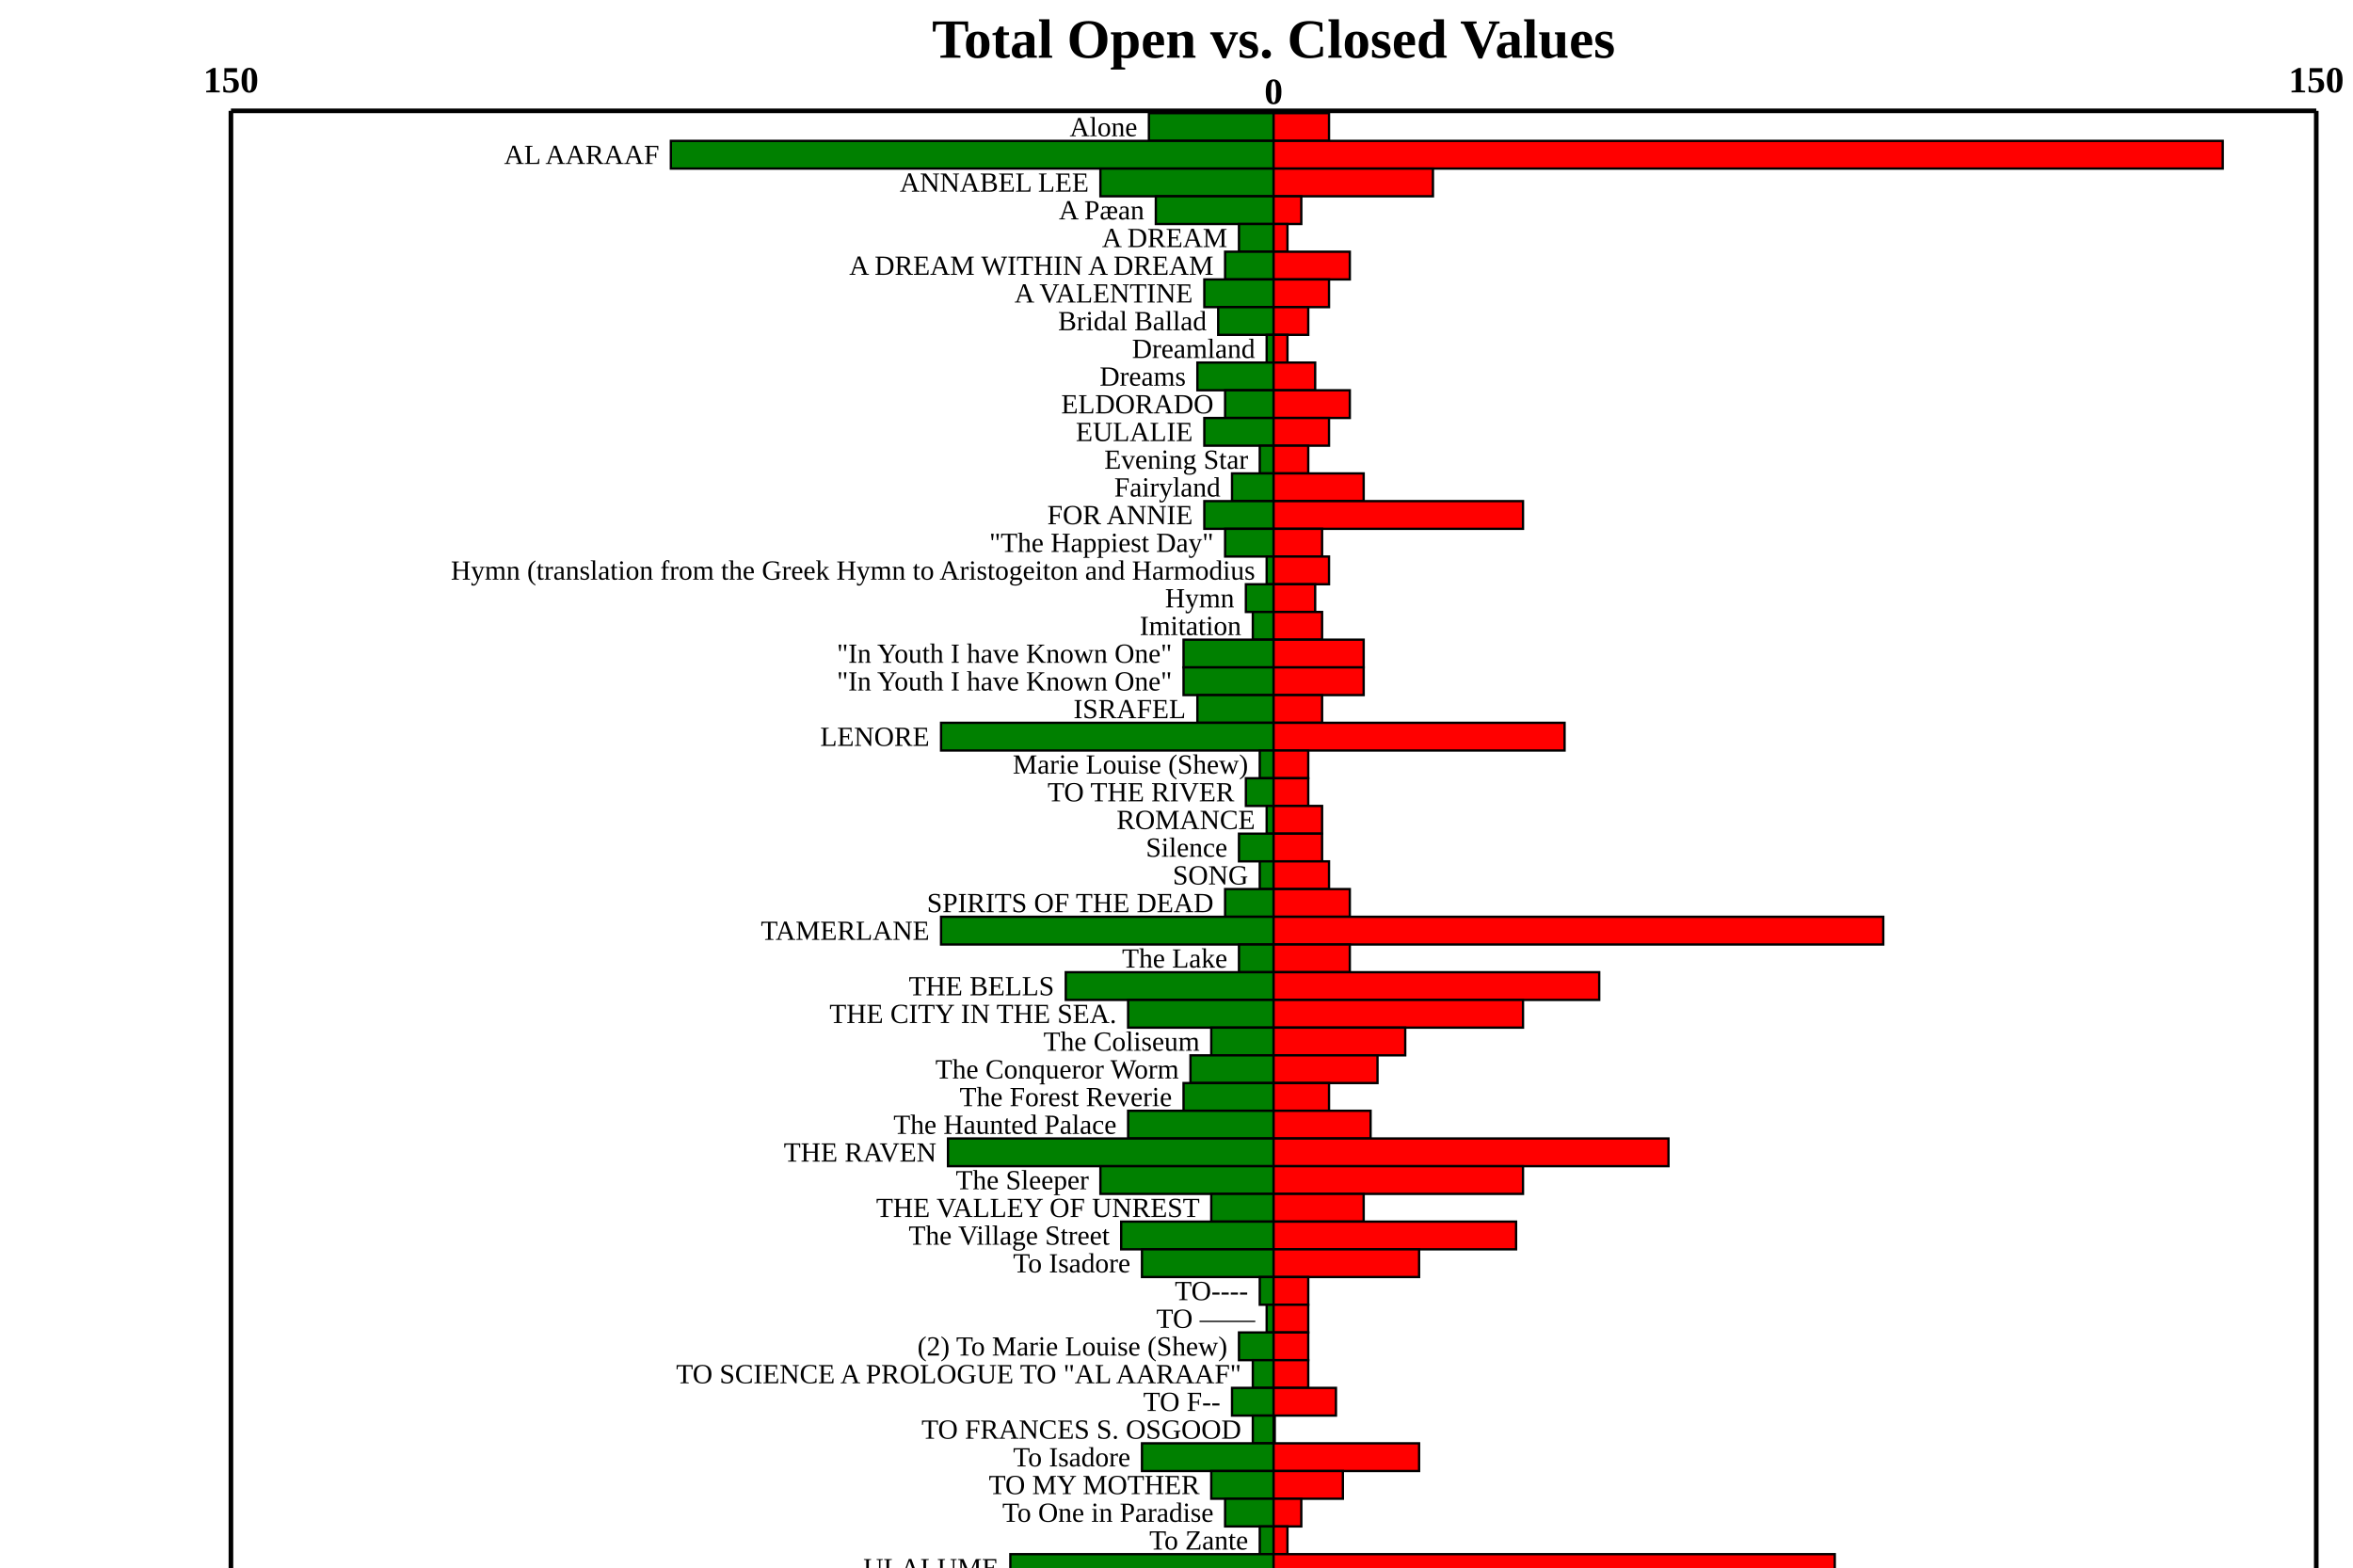
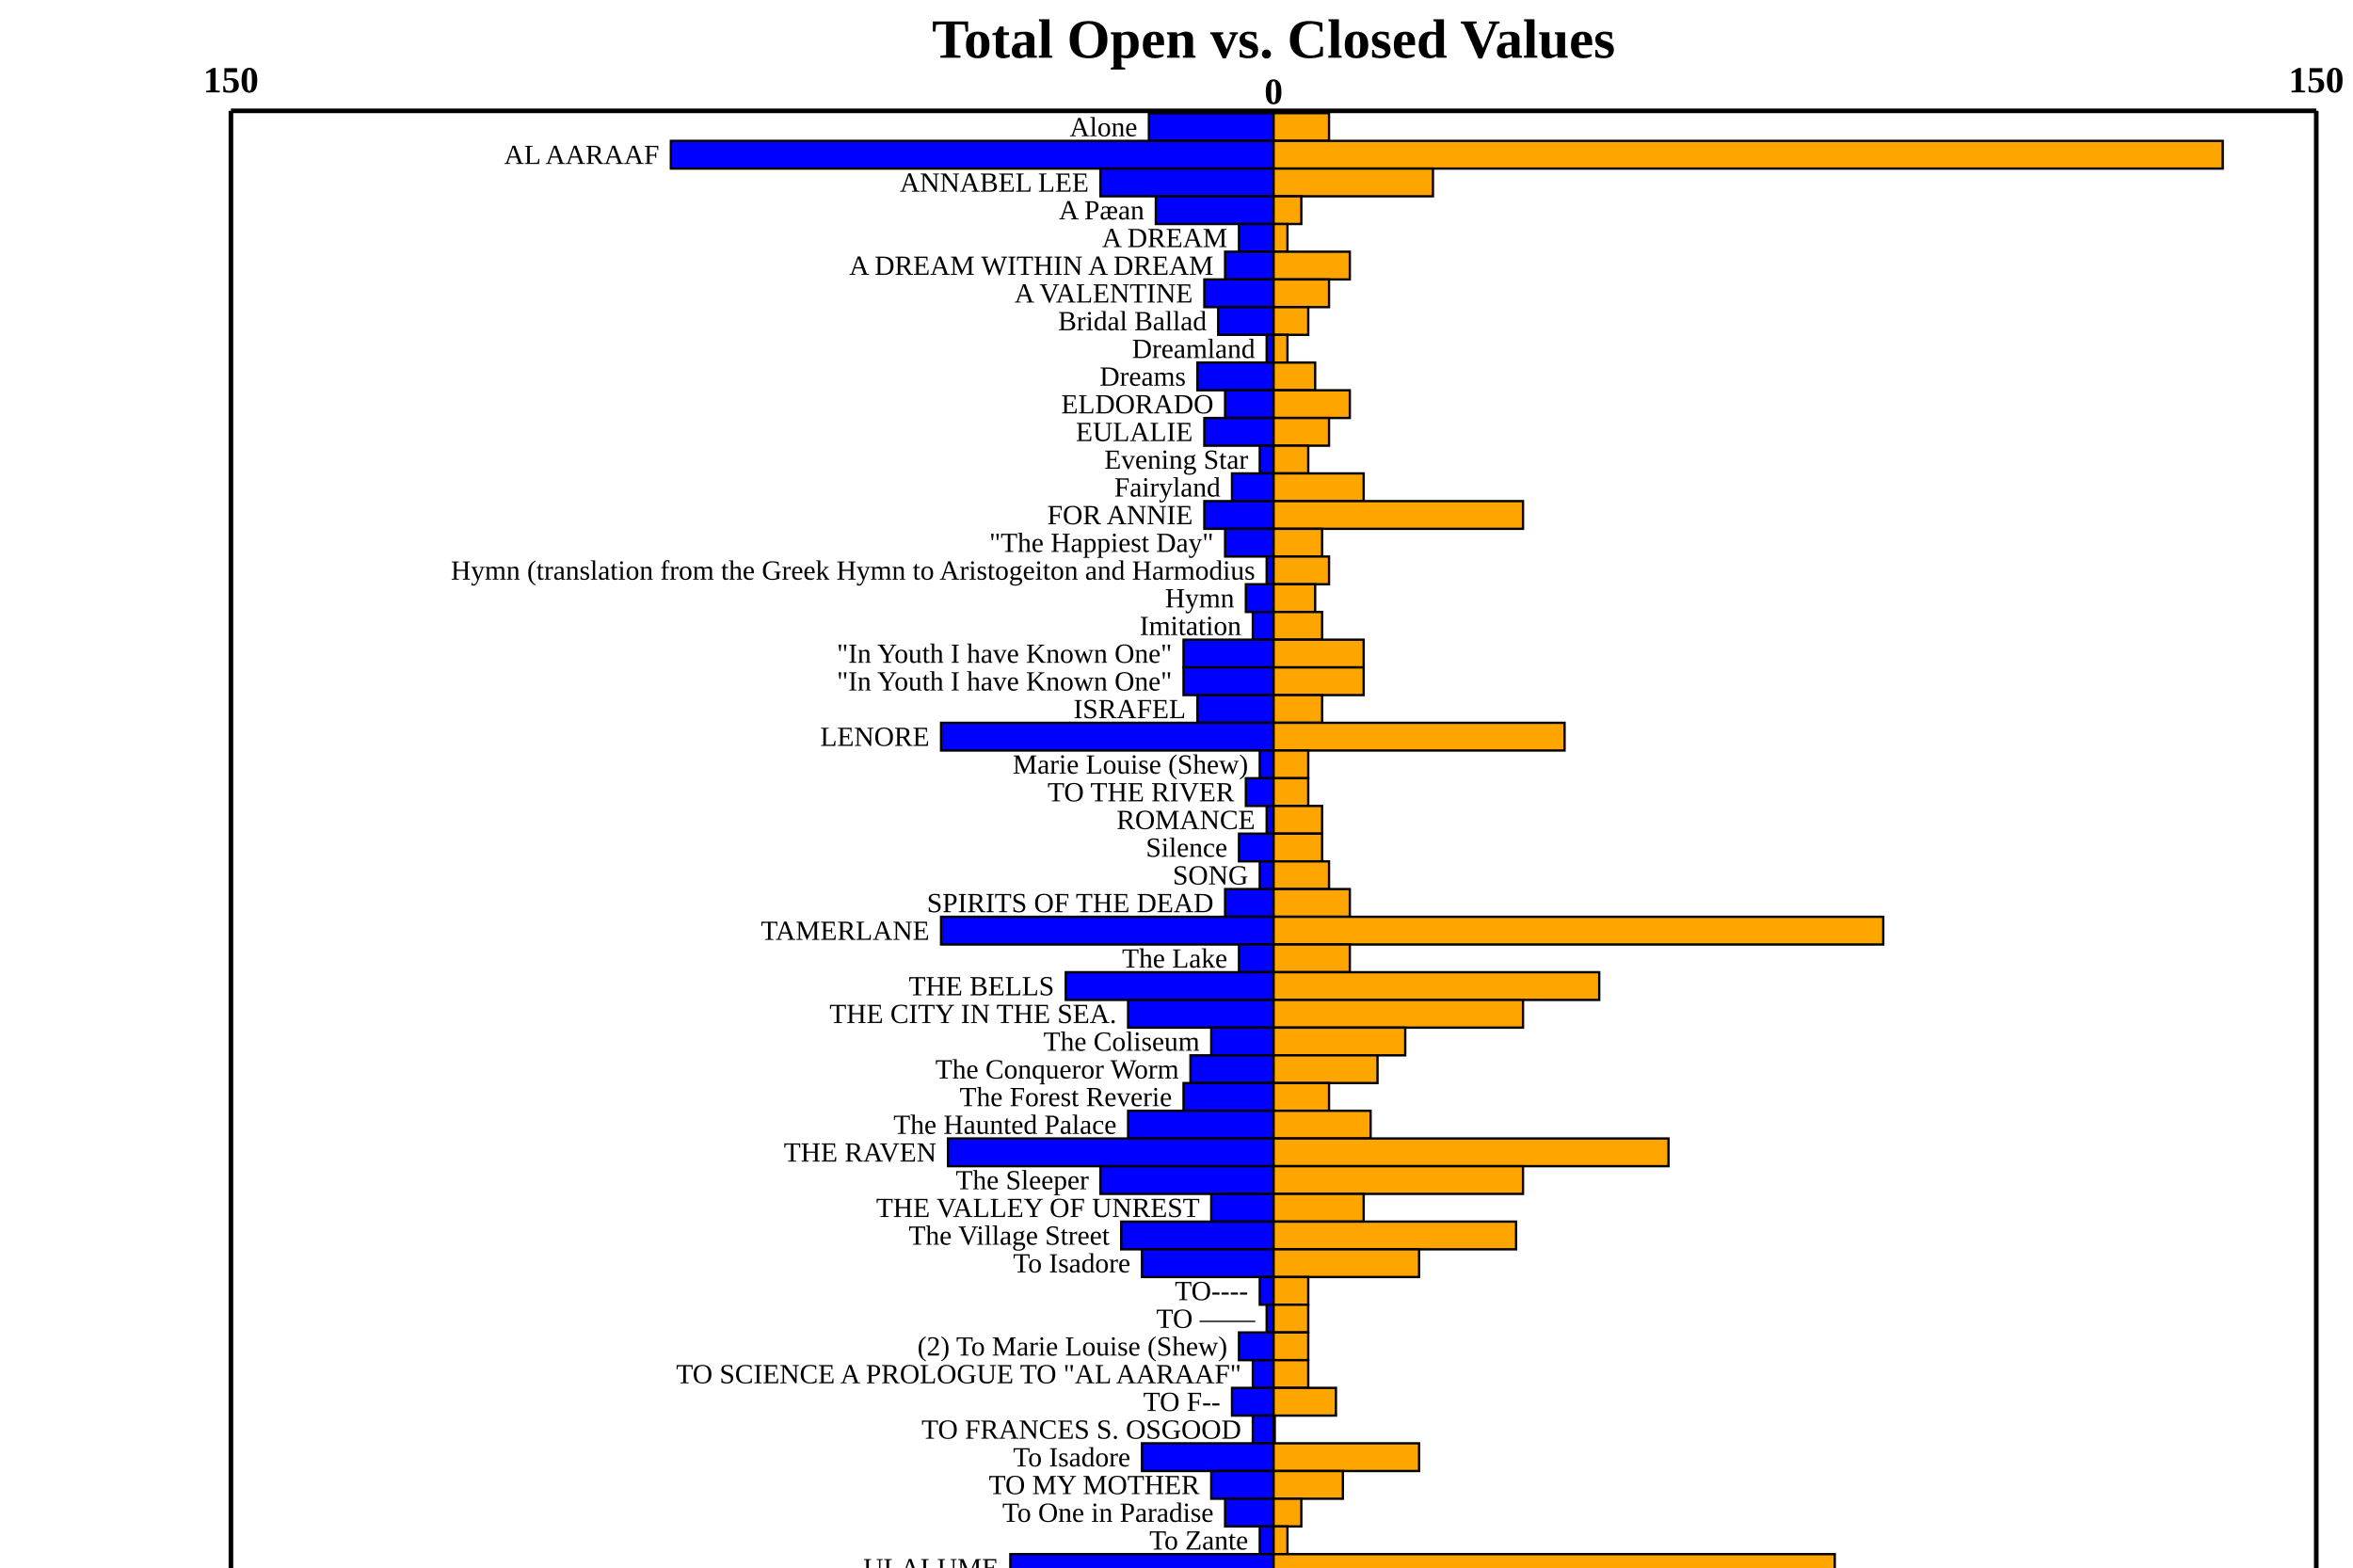
<svg xmlns="http://www.w3.org/2000/svg">
  <g transform="translate(100,686)">
    <line x1="0" y1="-638" x2="903" y2="-638" stroke="black" stroke-width="2" />
    <line x1="0" y1="-638" x2="0" y2="0" stroke="black" stroke-width="2" />
    <line x1="903" y1="-638" x2="903" y2="0" stroke="black" stroke-width="2" />
    <line x1="0" y1="0" x2="903" y2="0" stroke="black" stroke-width="2" />
    <line x1="451.5" y1="-638" x2="451.5" y2="0" stroke="black" stroke-width="2" />
-     <rect x="943" y="-424" height="20" width="20" fill="green" stroke="black" />
+     <rect x="943" y="-424" height="20" width="20" fill="blue" stroke="black" />
    <text x="968" y="-409" text-anchor="start" fill="black"> - Open</text>
-     <rect x="943" y="-394" height="20" width="20" fill="red" stroke="black" />
+     <rect x="943" y="-394" height="20" width="20" fill="orange" stroke="black" />
    <text x="968" y="-379" text-anchor="start" fill="black"> - Closed</text>
    <text x="451.5" y="-661" font-weight="bold" font-size="24" text-anchor="middle" fill="black">Total Open vs. Closed Values</text>
    <text x="903" y="-646" font-weight="bold" font-size="16" text-anchor="middle" fill="black">150</text>
    <text x="0" y="-646" font-weight="bold" font-size="16" text-anchor="middle" fill="black">150</text>
    <text x="451.5" y="-641" font-weight="bold" font-size="16" text-anchor="middle" fill="black">0</text>
-     <rect x="397.5" y="-637" width="54" height="12" fill="green" stroke="black" />
-     <rect x="451.5" y="-637" width="24" height="12" fill="red" stroke="black" />
+     <rect x="397.5" y="-637" width="54" height="12" fill="blue" stroke="black" />
+     <rect x="451.5" y="-637" width="24" height="12" fill="orange" stroke="black" />
    <text x="392.5" y="-627" text-anchor="end" font-size="12">Alone</text>
-     <rect x="190.5" y="-625" width="261" height="12" fill="green" stroke="black" />
-     <rect x="451.5" y="-625" width="411" height="12" fill="red" stroke="black" />
+     <rect x="190.5" y="-625" width="261" height="12" fill="blue" stroke="black" />
+     <rect x="451.5" y="-625" width="411" height="12" fill="orange" stroke="black" />
    <text x="185.5" y="-615" text-anchor="end" font-size="12">AL AARAAF</text>
-     <rect x="376.5" y="-613" width="75" height="12" fill="green" stroke="black" />
-     <rect x="451.5" y="-613" width="69" height="12" fill="red" stroke="black" />
+     <rect x="376.5" y="-613" width="75" height="12" fill="blue" stroke="black" />
+     <rect x="451.5" y="-613" width="69" height="12" fill="orange" stroke="black" />
    <text x="371.5" y="-603" text-anchor="end" font-size="12">ANNABEL LEE</text>
-     <rect x="400.5" y="-601" width="51" height="12" fill="green" stroke="black" />
-     <rect x="451.5" y="-601" width="12" height="12" fill="red" stroke="black" />
+     <rect x="400.5" y="-601" width="51" height="12" fill="blue" stroke="black" />
+     <rect x="451.5" y="-601" width="12" height="12" fill="orange" stroke="black" />
    <text x="395.5" y="-591" text-anchor="end" font-size="12">A Pæan</text>
-     <rect x="436.5" y="-589" width="15" height="12" fill="green" stroke="black" />
-     <rect x="451.5" y="-589" width="6" height="12" fill="red" stroke="black" />
+     <rect x="436.5" y="-589" width="15" height="12" fill="blue" stroke="black" />
+     <rect x="451.5" y="-589" width="6" height="12" fill="orange" stroke="black" />
    <text x="431.5" y="-579" text-anchor="end" font-size="12">A DREAM</text>
-     <rect x="430.5" y="-577" width="21" height="12" fill="green" stroke="black" />
-     <rect x="451.5" y="-577" width="33" height="12" fill="red" stroke="black" />
+     <rect x="430.5" y="-577" width="21" height="12" fill="blue" stroke="black" />
+     <rect x="451.5" y="-577" width="33" height="12" fill="orange" stroke="black" />
    <text x="425.5" y="-567" text-anchor="end" font-size="12">A DREAM WITHIN A DREAM</text>
-     <rect x="421.5" y="-565" width="30" height="12" fill="green" stroke="black" />
-     <rect x="451.5" y="-565" width="24" height="12" fill="red" stroke="black" />
+     <rect x="421.5" y="-565" width="30" height="12" fill="blue" stroke="black" />
+     <rect x="451.5" y="-565" width="24" height="12" fill="orange" stroke="black" />
    <text x="416.5" y="-555" text-anchor="end" font-size="12">A VALENTINE</text>
-     <rect x="427.5" y="-553" width="24" height="12" fill="green" stroke="black" />
-     <rect x="451.5" y="-553" width="15" height="12" fill="red" stroke="black" />
+     <rect x="427.5" y="-553" width="24" height="12" fill="blue" stroke="black" />
+     <rect x="451.5" y="-553" width="15" height="12" fill="orange" stroke="black" />
    <text x="422.5" y="-543" text-anchor="end" font-size="12">Bridal Ballad</text>
-     <rect x="448.5" y="-541" width="3" height="12" fill="green" stroke="black" />
-     <rect x="451.5" y="-541" width="6" height="12" fill="red" stroke="black" />
+     <rect x="448.5" y="-541" width="3" height="12" fill="blue" stroke="black" />
+     <rect x="451.5" y="-541" width="6" height="12" fill="orange" stroke="black" />
    <text x="443.5" y="-531" text-anchor="end" font-size="12">Dreamland</text>
-     <rect x="418.5" y="-529" width="33" height="12" fill="green" stroke="black" />
-     <rect x="451.5" y="-529" width="18" height="12" fill="red" stroke="black" />
+     <rect x="418.5" y="-529" width="33" height="12" fill="blue" stroke="black" />
+     <rect x="451.5" y="-529" width="18" height="12" fill="orange" stroke="black" />
    <text x="413.5" y="-519" text-anchor="end" font-size="12">Dreams</text>
-     <rect x="430.5" y="-517" width="21" height="12" fill="green" stroke="black" />
-     <rect x="451.5" y="-517" width="33" height="12" fill="red" stroke="black" />
+     <rect x="430.5" y="-517" width="21" height="12" fill="blue" stroke="black" />
+     <rect x="451.5" y="-517" width="33" height="12" fill="orange" stroke="black" />
    <text x="425.5" y="-507" text-anchor="end" font-size="12">ELDORADO</text>
-     <rect x="421.5" y="-505" width="30" height="12" fill="green" stroke="black" />
-     <rect x="451.5" y="-505" width="24" height="12" fill="red" stroke="black" />
+     <rect x="421.5" y="-505" width="30" height="12" fill="blue" stroke="black" />
+     <rect x="451.5" y="-505" width="24" height="12" fill="orange" stroke="black" />
    <text x="416.5" y="-495" text-anchor="end" font-size="12">EULALIE</text>
-     <rect x="445.5" y="-493" width="6" height="12" fill="green" stroke="black" />
-     <rect x="451.5" y="-493" width="15" height="12" fill="red" stroke="black" />
+     <rect x="445.5" y="-493" width="6" height="12" fill="blue" stroke="black" />
+     <rect x="451.5" y="-493" width="15" height="12" fill="orange" stroke="black" />
    <text x="440.5" y="-483" text-anchor="end" font-size="12">Evening Star</text>
-     <rect x="433.5" y="-481" width="18" height="12" fill="green" stroke="black" />
-     <rect x="451.5" y="-481" width="39" height="12" fill="red" stroke="black" />
+     <rect x="433.5" y="-481" width="18" height="12" fill="blue" stroke="black" />
+     <rect x="451.5" y="-481" width="39" height="12" fill="orange" stroke="black" />
    <text x="428.5" y="-471" text-anchor="end" font-size="12">Fairyland</text>
-     <rect x="421.5" y="-469" width="30" height="12" fill="green" stroke="black" />
-     <rect x="451.5" y="-469" width="108" height="12" fill="red" stroke="black" />
+     <rect x="421.5" y="-469" width="30" height="12" fill="blue" stroke="black" />
+     <rect x="451.5" y="-469" width="108" height="12" fill="orange" stroke="black" />
    <text x="416.5" y="-459" text-anchor="end" font-size="12">FOR ANNIE</text>
-     <rect x="430.5" y="-457" width="21" height="12" fill="green" stroke="black" />
-     <rect x="451.5" y="-457" width="21" height="12" fill="red" stroke="black" />
+     <rect x="430.5" y="-457" width="21" height="12" fill="blue" stroke="black" />
+     <rect x="451.5" y="-457" width="21" height="12" fill="orange" stroke="black" />
    <text x="425.5" y="-447" text-anchor="end" font-size="12">"The Happiest Day"</text>
-     <rect x="448.5" y="-445" width="3" height="12" fill="green" stroke="black" />
-     <rect x="451.5" y="-445" width="24" height="12" fill="red" stroke="black" />
+     <rect x="448.5" y="-445" width="3" height="12" fill="blue" stroke="black" />
+     <rect x="451.5" y="-445" width="24" height="12" fill="orange" stroke="black" />
    <text x="443.5" y="-435" text-anchor="end" font-size="12">Hymn (translation from the Greek
        Hymn to Aristogeiton and Harmodius</text>
-     <rect x="439.5" y="-433" width="12" height="12" fill="green" stroke="black" />
-     <rect x="451.5" y="-433" width="18" height="12" fill="red" stroke="black" />
+     <rect x="439.5" y="-433" width="12" height="12" fill="blue" stroke="black" />
+     <rect x="451.5" y="-433" width="18" height="12" fill="orange" stroke="black" />
    <text x="434.5" y="-423" text-anchor="end" font-size="12">Hymn</text>
-     <rect x="442.5" y="-421" width="9" height="12" fill="green" stroke="black" />
-     <rect x="451.5" y="-421" width="21" height="12" fill="red" stroke="black" />
+     <rect x="442.5" y="-421" width="9" height="12" fill="blue" stroke="black" />
+     <rect x="451.5" y="-421" width="21" height="12" fill="orange" stroke="black" />
    <text x="437.5" y="-411" text-anchor="end" font-size="12">Imitation</text>
-     <rect x="412.5" y="-409" width="39" height="12" fill="green" stroke="black" />
-     <rect x="451.5" y="-409" width="39" height="12" fill="red" stroke="black" />
+     <rect x="412.5" y="-409" width="39" height="12" fill="blue" stroke="black" />
+     <rect x="451.5" y="-409" width="39" height="12" fill="orange" stroke="black" />
    <text x="407.5" y="-399" text-anchor="end" font-size="12">"In Youth I have Known One"</text>
-     <rect x="412.5" y="-397" width="39" height="12" fill="green" stroke="black" />
-     <rect x="451.5" y="-397" width="39" height="12" fill="red" stroke="black" />
+     <rect x="412.5" y="-397" width="39" height="12" fill="blue" stroke="black" />
+     <rect x="451.5" y="-397" width="39" height="12" fill="orange" stroke="black" />
    <text x="407.5" y="-387" text-anchor="end" font-size="12">"In Youth I have Known One"</text>
-     <rect x="418.5" y="-385" width="33" height="12" fill="green" stroke="black" />
-     <rect x="451.5" y="-385" width="21" height="12" fill="red" stroke="black" />
+     <rect x="418.5" y="-385" width="33" height="12" fill="blue" stroke="black" />
+     <rect x="451.5" y="-385" width="21" height="12" fill="orange" stroke="black" />
    <text x="413.5" y="-375" text-anchor="end" font-size="12">ISRAFEL</text>
-     <rect x="307.5" y="-373" width="144" height="12" fill="green" stroke="black" />
-     <rect x="451.5" y="-373" width="126" height="12" fill="red" stroke="black" />
+     <rect x="307.5" y="-373" width="144" height="12" fill="blue" stroke="black" />
+     <rect x="451.5" y="-373" width="126" height="12" fill="orange" stroke="black" />
    <text x="302.5" y="-363" text-anchor="end" font-size="12">LENORE</text>
-     <rect x="445.5" y="-361" width="6" height="12" fill="green" stroke="black" />
-     <rect x="451.5" y="-361" width="15" height="12" fill="red" stroke="black" />
+     <rect x="445.5" y="-361" width="6" height="12" fill="blue" stroke="black" />
+     <rect x="451.5" y="-361" width="15" height="12" fill="orange" stroke="black" />
    <text x="440.5" y="-351" text-anchor="end" font-size="12">Marie Louise (Shew)</text>
-     <rect x="439.5" y="-349" width="12" height="12" fill="green" stroke="black" />
-     <rect x="451.5" y="-349" width="15" height="12" fill="red" stroke="black" />
+     <rect x="439.5" y="-349" width="12" height="12" fill="blue" stroke="black" />
+     <rect x="451.5" y="-349" width="15" height="12" fill="orange" stroke="black" />
    <text x="434.5" y="-339" text-anchor="end" font-size="12">TO THE RIVER</text>
-     <rect x="448.5" y="-337" width="3" height="12" fill="green" stroke="black" />
-     <rect x="451.5" y="-337" width="21" height="12" fill="red" stroke="black" />
+     <rect x="448.5" y="-337" width="3" height="12" fill="blue" stroke="black" />
+     <rect x="451.5" y="-337" width="21" height="12" fill="orange" stroke="black" />
    <text x="443.5" y="-327" text-anchor="end" font-size="12">ROMANCE</text>
-     <rect x="436.5" y="-325" width="15" height="12" fill="green" stroke="black" />
-     <rect x="451.5" y="-325" width="21" height="12" fill="red" stroke="black" />
+     <rect x="436.5" y="-325" width="15" height="12" fill="blue" stroke="black" />
+     <rect x="451.5" y="-325" width="21" height="12" fill="orange" stroke="black" />
    <text x="431.5" y="-315" text-anchor="end" font-size="12">Silence</text>
-     <rect x="445.5" y="-313" width="6" height="12" fill="green" stroke="black" />
-     <rect x="451.5" y="-313" width="24" height="12" fill="red" stroke="black" />
+     <rect x="445.5" y="-313" width="6" height="12" fill="blue" stroke="black" />
+     <rect x="451.5" y="-313" width="24" height="12" fill="orange" stroke="black" />
    <text x="440.5" y="-303" text-anchor="end" font-size="12">SONG</text>
-     <rect x="430.5" y="-301" width="21" height="12" fill="green" stroke="black" />
-     <rect x="451.5" y="-301" width="33" height="12" fill="red" stroke="black" />
+     <rect x="430.5" y="-301" width="21" height="12" fill="blue" stroke="black" />
+     <rect x="451.5" y="-301" width="33" height="12" fill="orange" stroke="black" />
    <text x="425.5" y="-291" text-anchor="end" font-size="12">SPIRITS OF THE DEAD</text>
-     <rect x="307.5" y="-289" width="144" height="12" fill="green" stroke="black" />
-     <rect x="451.5" y="-289" width="264" height="12" fill="red" stroke="black" />
+     <rect x="307.5" y="-289" width="144" height="12" fill="blue" stroke="black" />
+     <rect x="451.5" y="-289" width="264" height="12" fill="orange" stroke="black" />
    <text x="302.5" y="-279" text-anchor="end" font-size="12">TAMERLANE</text>
-     <rect x="436.5" y="-277" width="15" height="12" fill="green" stroke="black" />
-     <rect x="451.5" y="-277" width="33" height="12" fill="red" stroke="black" />
+     <rect x="436.5" y="-277" width="15" height="12" fill="blue" stroke="black" />
+     <rect x="451.5" y="-277" width="33" height="12" fill="orange" stroke="black" />
    <text x="431.5" y="-267" text-anchor="end" font-size="12">The Lake</text>
-     <rect x="361.5" y="-265" width="90" height="12" fill="green" stroke="black" />
-     <rect x="451.5" y="-265" width="141" height="12" fill="red" stroke="black" />
+     <rect x="361.5" y="-265" width="90" height="12" fill="blue" stroke="black" />
+     <rect x="451.5" y="-265" width="141" height="12" fill="orange" stroke="black" />
    <text x="356.5" y="-255" text-anchor="end" font-size="12">THE BELLS</text>
-     <rect x="388.5" y="-253" width="63" height="12" fill="green" stroke="black" />
-     <rect x="451.5" y="-253" width="108" height="12" fill="red" stroke="black" />
+     <rect x="388.5" y="-253" width="63" height="12" fill="blue" stroke="black" />
+     <rect x="451.5" y="-253" width="108" height="12" fill="orange" stroke="black" />
    <text x="383.5" y="-243" text-anchor="end" font-size="12">THE CITY IN THE SEA.</text>
-     <rect x="424.5" y="-241" width="27" height="12" fill="green" stroke="black" />
-     <rect x="451.5" y="-241" width="57" height="12" fill="red" stroke="black" />
+     <rect x="424.5" y="-241" width="27" height="12" fill="blue" stroke="black" />
+     <rect x="451.5" y="-241" width="57" height="12" fill="orange" stroke="black" />
    <text x="419.5" y="-231" text-anchor="end" font-size="12">The Coliseum</text>
-     <rect x="415.5" y="-229" width="36" height="12" fill="green" stroke="black" />
-     <rect x="451.5" y="-229" width="45" height="12" fill="red" stroke="black" />
+     <rect x="415.5" y="-229" width="36" height="12" fill="blue" stroke="black" />
+     <rect x="451.5" y="-229" width="45" height="12" fill="orange" stroke="black" />
    <text x="410.5" y="-219" text-anchor="end" font-size="12">The Conqueror Worm</text>
-     <rect x="412.5" y="-217" width="39" height="12" fill="green" stroke="black" />
-     <rect x="451.5" y="-217" width="24" height="12" fill="red" stroke="black" />
+     <rect x="412.5" y="-217" width="39" height="12" fill="blue" stroke="black" />
+     <rect x="451.5" y="-217" width="24" height="12" fill="orange" stroke="black" />
    <text x="407.5" y="-207" text-anchor="end" font-size="12">The Forest Reverie</text>
-     <rect x="388.5" y="-205" width="63" height="12" fill="green" stroke="black" />
-     <rect x="451.5" y="-205" width="42" height="12" fill="red" stroke="black" />
+     <rect x="388.5" y="-205" width="63" height="12" fill="blue" stroke="black" />
+     <rect x="451.5" y="-205" width="42" height="12" fill="orange" stroke="black" />
    <text x="383.5" y="-195" text-anchor="end" font-size="12">The Haunted Palace</text>
-     <rect x="310.5" y="-193" width="141" height="12" fill="green" stroke="black" />
-     <rect x="451.5" y="-193" width="171" height="12" fill="red" stroke="black" />
+     <rect x="310.5" y="-193" width="141" height="12" fill="blue" stroke="black" />
+     <rect x="451.5" y="-193" width="171" height="12" fill="orange" stroke="black" />
    <text x="305.5" y="-183" text-anchor="end" font-size="12">THE RAVEN</text>
-     <rect x="376.5" y="-181" width="75" height="12" fill="green" stroke="black" />
-     <rect x="451.5" y="-181" width="108" height="12" fill="red" stroke="black" />
+     <rect x="376.5" y="-181" width="75" height="12" fill="blue" stroke="black" />
+     <rect x="451.5" y="-181" width="108" height="12" fill="orange" stroke="black" />
    <text x="371.5" y="-171" text-anchor="end" font-size="12">The Sleeper</text>
-     <rect x="424.5" y="-169" width="27" height="12" fill="green" stroke="black" />
-     <rect x="451.5" y="-169" width="39" height="12" fill="red" stroke="black" />
+     <rect x="424.5" y="-169" width="27" height="12" fill="blue" stroke="black" />
+     <rect x="451.5" y="-169" width="39" height="12" fill="orange" stroke="black" />
    <text x="419.5" y="-159" text-anchor="end" font-size="12">THE VALLEY OF UNREST</text>
-     <rect x="385.5" y="-157" width="66" height="12" fill="green" stroke="black" />
-     <rect x="451.5" y="-157" width="105" height="12" fill="red" stroke="black" />
+     <rect x="385.5" y="-157" width="66" height="12" fill="blue" stroke="black" />
+     <rect x="451.5" y="-157" width="105" height="12" fill="orange" stroke="black" />
    <text x="380.5" y="-147" text-anchor="end" font-size="12">The Village Street</text>
-     <rect x="394.5" y="-145" width="57" height="12" fill="green" stroke="black" />
-     <rect x="451.5" y="-145" width="63" height="12" fill="red" stroke="black" />
+     <rect x="394.5" y="-145" width="57" height="12" fill="blue" stroke="black" />
+     <rect x="451.5" y="-145" width="63" height="12" fill="orange" stroke="black" />
    <text x="389.5" y="-135" text-anchor="end" font-size="12">To Isadore
</text>
-     <rect x="445.5" y="-133" width="6" height="12" fill="green" stroke="black" />
-     <rect x="451.5" y="-133" width="15" height="12" fill="red" stroke="black" />
+     <rect x="445.5" y="-133" width="6" height="12" fill="blue" stroke="black" />
+     <rect x="451.5" y="-133" width="15" height="12" fill="orange" stroke="black" />
    <text x="440.5" y="-123" text-anchor="end" font-size="12">TO----</text>
-     <rect x="448.5" y="-121" width="3" height="12" fill="green" stroke="black" />
-     <rect x="451.5" y="-121" width="15" height="12" fill="red" stroke="black" />
+     <rect x="448.5" y="-121" width="3" height="12" fill="blue" stroke="black" />
+     <rect x="451.5" y="-121" width="15" height="12" fill="orange" stroke="black" />
    <text x="443.5" y="-111" text-anchor="end" font-size="12">TO ——</text>
-     <rect x="436.5" y="-109" width="15" height="12" fill="green" stroke="black" />
-     <rect x="451.5" y="-109" width="15" height="12" fill="red" stroke="black" />
+     <rect x="436.5" y="-109" width="15" height="12" fill="blue" stroke="black" />
+     <rect x="451.5" y="-109" width="15" height="12" fill="orange" stroke="black" />
    <text x="431.5" y="-99" text-anchor="end" font-size="12">(2) To Marie Louise (Shew)</text>
-     <rect x="442.5" y="-97" width="9" height="12" fill="green" stroke="black" />
-     <rect x="451.5" y="-97" width="15" height="12" fill="red" stroke="black" />
+     <rect x="442.5" y="-97" width="9" height="12" fill="blue" stroke="black" />
+     <rect x="451.5" y="-97" width="15" height="12" fill="orange" stroke="black" />
    <text x="437.5" y="-87" text-anchor="end" font-size="12">TO SCIENCE
            A PROLOGUE TO "AL AARAAF"</text>
-     <rect x="433.5" y="-85" width="18" height="12" fill="green" stroke="black" />
-     <rect x="451.5" y="-85" width="27" height="12" fill="red" stroke="black" />
+     <rect x="433.5" y="-85" width="18" height="12" fill="blue" stroke="black" />
+     <rect x="451.5" y="-85" width="27" height="12" fill="orange" stroke="black" />
    <text x="428.5" y="-75" text-anchor="end" font-size="12">TO F--</text>
-     <rect x="442.5" y="-73" width="9" height="12" fill="green" stroke="black" />
-     <rect x="451.5" y="-73" width="0" height="12" fill="red" stroke="black" />
+     <rect x="442.5" y="-73" width="9" height="12" fill="blue" stroke="black" />
+     <rect x="451.5" y="-73" width="0" height="12" fill="orange" stroke="black" />
    <text x="437.5" y="-63" text-anchor="end" font-size="12">TO FRANCES S. OSGOOD </text>
-     <rect x="394.5" y="-61" width="57" height="12" fill="green" stroke="black" />
-     <rect x="451.5" y="-61" width="63" height="12" fill="red" stroke="black" />
+     <rect x="394.5" y="-61" width="57" height="12" fill="blue" stroke="black" />
+     <rect x="451.5" y="-61" width="63" height="12" fill="orange" stroke="black" />
    <text x="389.5" y="-51" text-anchor="end" font-size="12">To Isadore
</text>
-     <rect x="424.5" y="-49" width="27" height="12" fill="green" stroke="black" />
-     <rect x="451.5" y="-49" width="30" height="12" fill="red" stroke="black" />
+     <rect x="424.5" y="-49" width="27" height="12" fill="blue" stroke="black" />
+     <rect x="451.5" y="-49" width="30" height="12" fill="orange" stroke="black" />
    <text x="419.5" y="-39" text-anchor="end" font-size="12">TO MY MOTHER</text>
-     <rect x="430.5" y="-37" width="21" height="12" fill="green" stroke="black" />
-     <rect x="451.5" y="-37" width="12" height="12" fill="red" stroke="black" />
+     <rect x="430.5" y="-37" width="21" height="12" fill="blue" stroke="black" />
+     <rect x="451.5" y="-37" width="12" height="12" fill="orange" stroke="black" />
    <text x="425.5" y="-27" text-anchor="end" font-size="12">To One in Paradise</text>
-     <rect x="445.5" y="-25" width="6" height="12" fill="green" stroke="black" />
-     <rect x="451.5" y="-25" width="6" height="12" fill="red" stroke="black" />
+     <rect x="445.5" y="-25" width="6" height="12" fill="blue" stroke="black" />
+     <rect x="451.5" y="-25" width="6" height="12" fill="orange" stroke="black" />
    <text x="440.5" y="-15" text-anchor="end" font-size="12">To Zante</text>
-     <rect x="337.5" y="-13" width="114" height="12" fill="green" stroke="black" />
-     <rect x="451.5" y="-13" width="243" height="12" fill="red" stroke="black" />
+     <rect x="337.5" y="-13" width="114" height="12" fill="blue" stroke="black" />
+     <rect x="451.5" y="-13" width="243" height="12" fill="orange" stroke="black" />
    <text x="332.5" y="-3" text-anchor="end" font-size="12">ULALUME</text>
  </g>
</svg>
